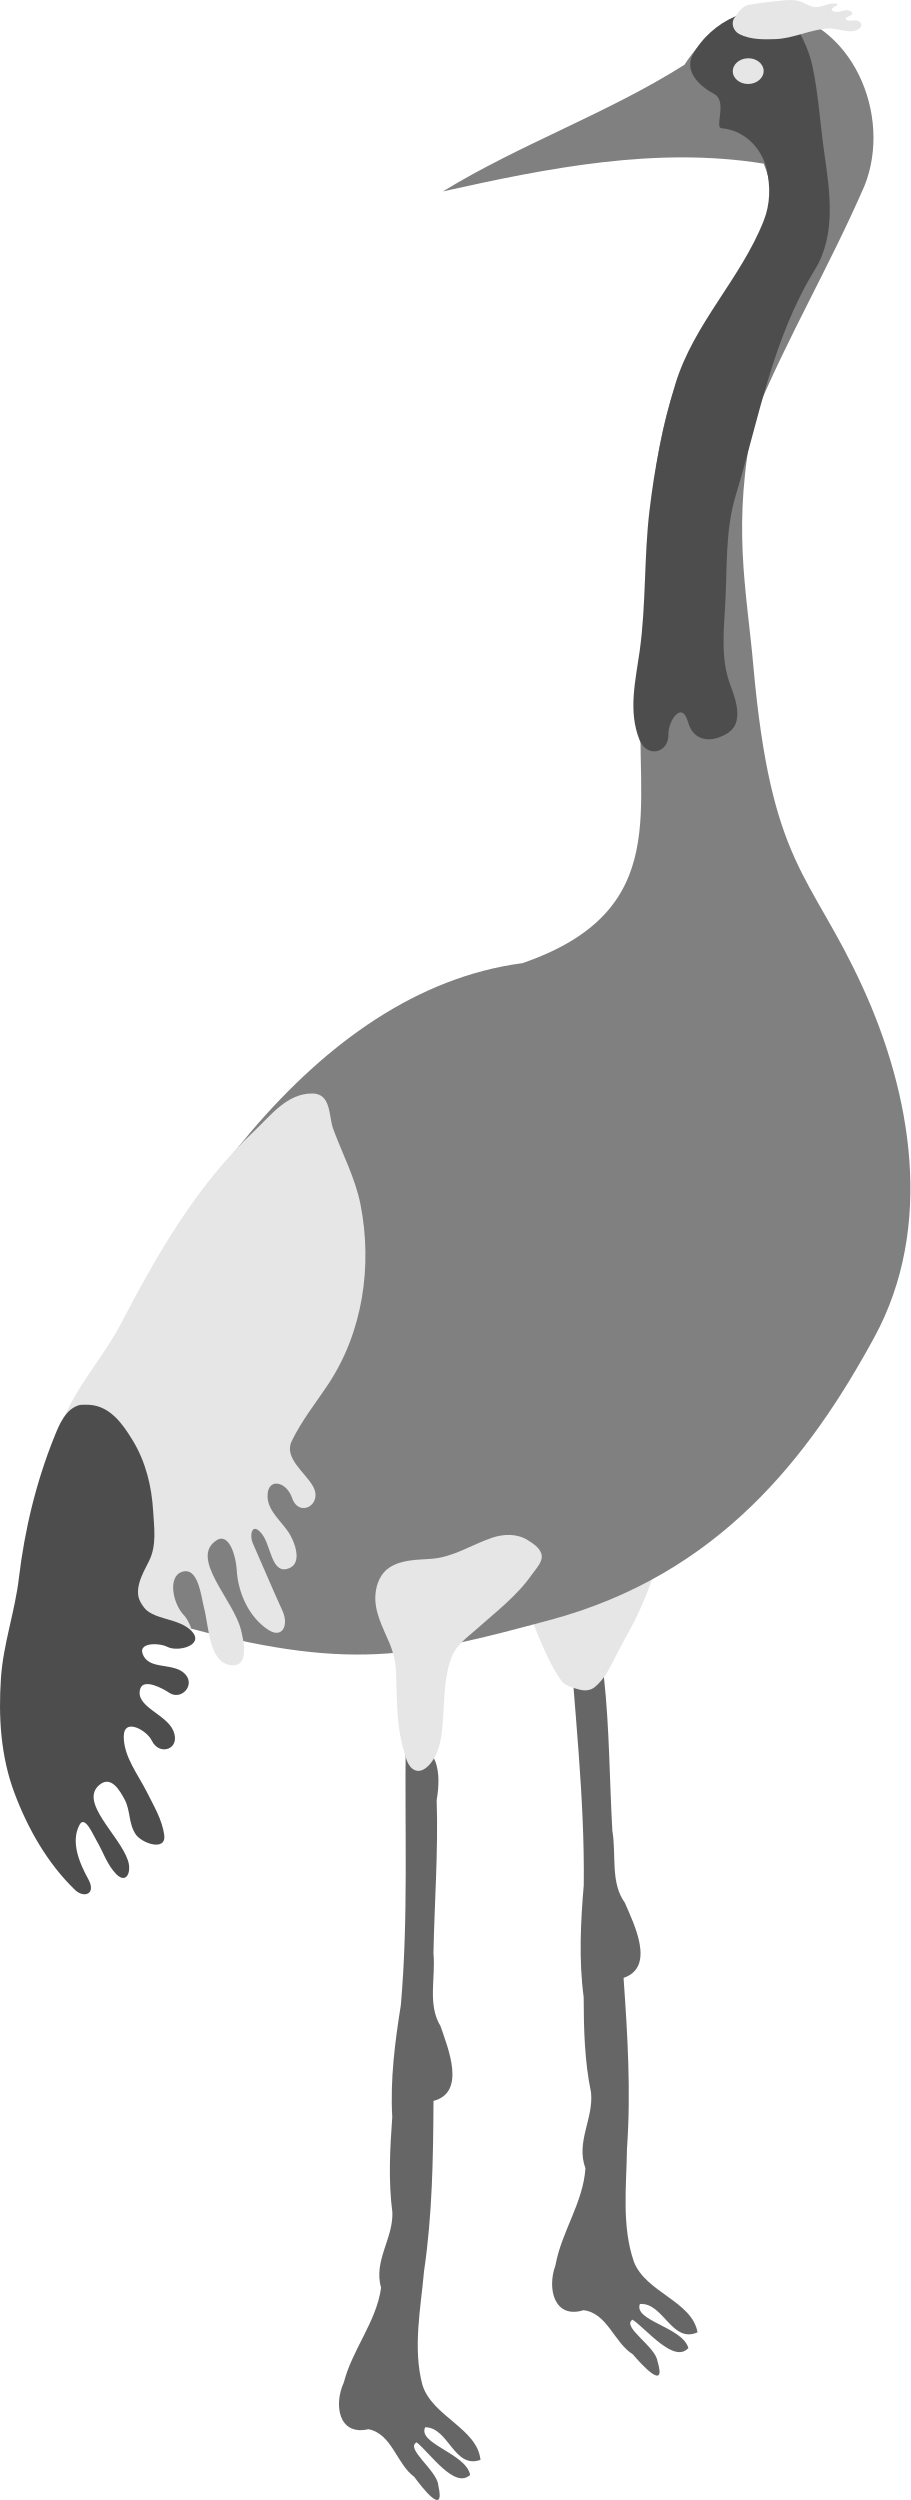
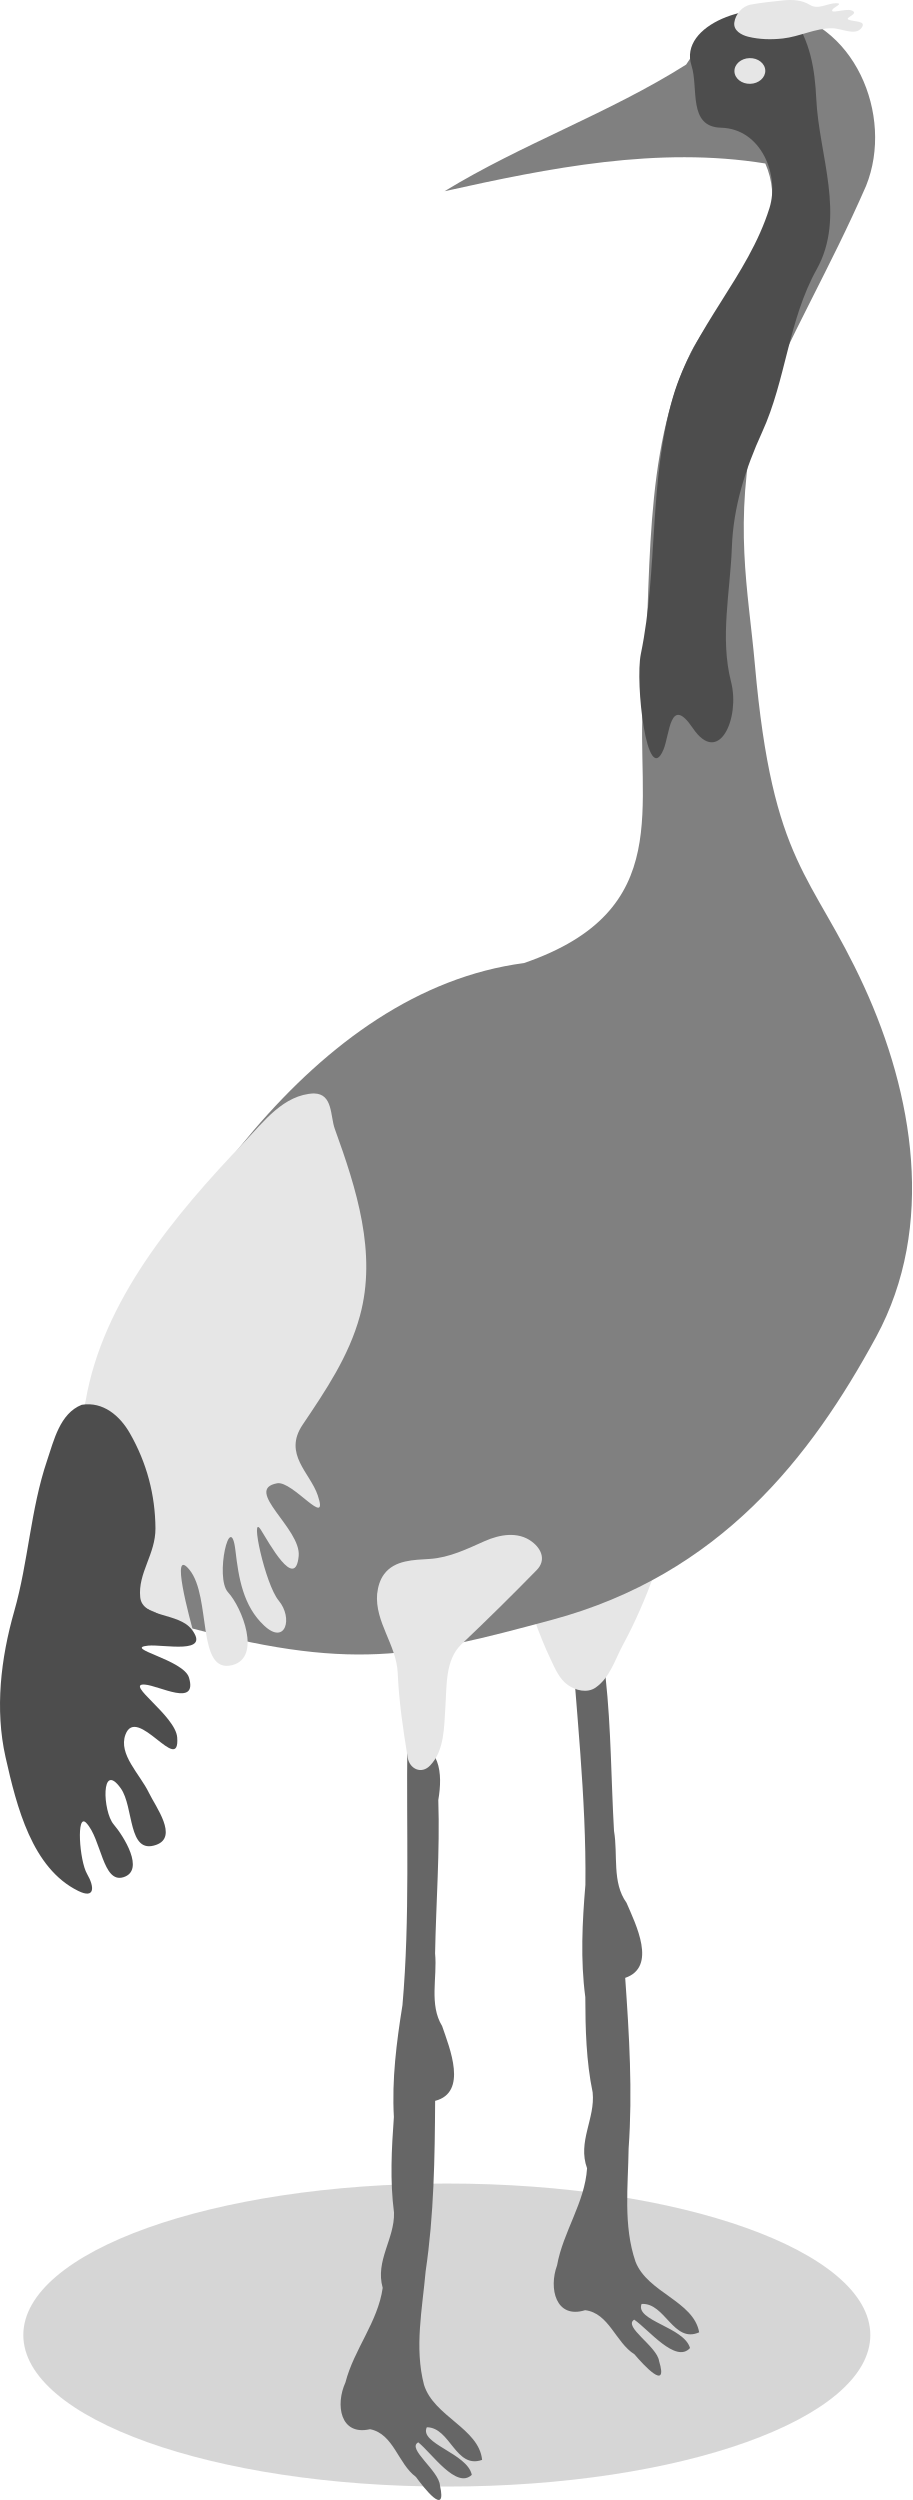
- <svg xmlns="http://www.w3.org/2000/svg" width="49.203mm" height="135.114mm" viewBox="0 0 49.203 135.114" version="1.1" id="svg5">
+ <svg xmlns="http://www.w3.org/2000/svg" width="26.112mm" height="71.575mm" viewBox="0 0 26.112 71.575" version="1.1" id="svg5">
  <defs id="defs2">
    </defs>
-   <g id="layer1" transform="translate(-28.67125,-0.9818355)">
+   <g id="layer1" transform="translate(-28.62557,-0.9866155)">
    <g id="g3263">
-       <g id="g7932">
-         <path id="path3162-0" style="fill:#666666;stroke:none;stroke-width:0.87" d="m 59.41,88.639 c 0.293,4.736 0.867,9.467 0.811,14.216 -0.169,2.018 -0.272,4.047 -0.005,6.063 0.005,1.729 0.046,3.457 0.398,5.156 0.144,1.414 -0.828,2.659 -0.303,4.095 -0.118,1.855 -1.296,3.429 -1.621,5.247 -0.46,1.244 -0.07,2.913 1.517,2.422 1.293,0.157 1.646,1.747 2.666,2.385 0.465,0.549 1.849,2.071 1.33,0.363 -0.111,-0.797 -1.965,-1.86 -1.344,-2.236 0.775,0.529 2.246,2.387 3.016,1.533 -0.32,-1.138 -2.982,-1.471 -2.618,-2.381 1.271,-0.09 1.718,2.154 3.113,1.532 -0.299,-1.685 -2.781,-2.138 -3.438,-3.809 -0.672,-1.95 -0.402,-4.092 -0.375,-6.124 0.219,-3.073 0.031,-6.153 -0.185,-9.222 1.735,-0.592 0.569,-2.9 0.071,-4.058 -0.796,-1.105 -0.453,-2.59 -0.676,-3.885 -0.157,-2.761 -0.154,-5.532 -0.453,-8.283 0.138,-1.442 -0.107,-3.069 -1.905,-3.012 z" />
-         <g id="g3245" transform="matrix(1.289879,-0.0964545,0.09657081,1.291434,-24.75763,-23.15859)">
-           <path style="fill:#e6e6e6;stroke:none;stroke-width:0.7" d="m 63.302,86.277 c -0.693,1.777 -1.313,3.608 -2.36,5.216 -0.214,0.329 -0.431,0.655 -0.635,0.992 -0.272,0.45 -0.54,0.932 -0.981,1.242 -0.195,0.137 -0.446,0.132 -0.663,0.051 -0.265,-0.098 -0.575,-0.183 -0.728,-0.447 -0.347,-0.596 -0.585,-1.249 -0.8,-1.902 -0.254,-0.773 -0.475,-1.558 -0.617,-2.36 -0.036,-0.206 0.006,-0.408 0.112,-0.592 0.161,-0.281 0.291,-0.587 0.506,-0.83 0.677,-0.766 1.598,-1.249 2.477,-1.745 0.417,-0.235 0.89,-0.348 1.355,-0.438 0.621,-0.12 1.269,-0.24 1.895,-0.108 0.243,0.051 0.573,0.184 0.57,0.464 -0.002,0.162 -0.101,0.301 -0.132,0.456 z" id="path3158" />
+       <ellipse style="opacity:0.2;fill:#333333;stroke-width:4" id="path10197" cx="41.418" cy="67.839" rx="12.125" ry="4.338" />
+       <g id="g2024" transform="matrix(0.5297734,0,0,0.5297734,13.48199,0.4616868)">
+         <g id="g7932">
+           <path id="path3162-0" style="fill:#666666;stroke:none;stroke-width:0.87" d="m 59.41,88.639 c 0.293,4.736 0.867,9.467 0.811,14.216 -0.169,2.018 -0.272,4.047 -0.005,6.063 0.005,1.729 0.046,3.457 0.398,5.156 0.144,1.414 -0.828,2.659 -0.303,4.095 -0.118,1.855 -1.296,3.429 -1.621,5.247 -0.46,1.244 -0.07,2.913 1.517,2.422 1.293,0.157 1.646,1.747 2.666,2.385 0.465,0.549 1.849,2.071 1.33,0.363 -0.111,-0.797 -1.965,-1.86 -1.344,-2.236 0.775,0.529 2.246,2.387 3.016,1.533 -0.32,-1.138 -2.982,-1.471 -2.618,-2.381 1.271,-0.09 1.718,2.154 3.113,1.532 -0.299,-1.685 -2.781,-2.138 -3.438,-3.809 -0.672,-1.95 -0.402,-4.092 -0.375,-6.124 0.219,-3.073 0.031,-6.153 -0.185,-9.222 1.735,-0.592 0.569,-2.9 0.071,-4.058 -0.796,-1.105 -0.453,-2.59 -0.676,-3.885 -0.157,-2.761 -0.154,-5.532 -0.453,-8.283 0.138,-1.442 -0.107,-3.069 -1.905,-3.012 z" />
+           <g id="g3245" transform="matrix(1.289879,-0.0964545,0.09657081,1.291434,-24.75763,-23.15859)">
+             <path style="fill:#e6e6e6;stroke:none;stroke-width:0.7" d="m 63.302,86.277 c -0.768,1.985 -1.575,3.966 -2.737,5.773 -0.38,0.591 -0.645,1.325 -1.271,1.696 -0.375,0.222 -0.852,0.054 -1.148,-0.189 -0.341,-0.279 -0.486,-0.727 -0.64,-1.124 -0.419,-1.08 -0.694,-2.209 -0.984,-3.333 -0.104,-0.405 0.179,-0.744 0.363,-1.074 0.389,-0.697 1.067,-1.177 1.743,-1.564 0.605,-0.346 1.201,-0.731 1.891,-0.891 0.797,-0.185 1.639,-0.365 2.455,-0.185 0.461,0.102 0.552,0.506 0.328,0.892 z" id="path3158" />
+           </g>
        </g>
-       </g>
-       <path id="path1997" style="fill:#808080;stroke:none;stroke-width:0.7" d="m 65.663,4.483 c -4.164,2.631 -8.856,4.276 -13.056,6.843 5.664,-1.259 11.528,-2.438 17.337,-1.5 1.63,3.738 -2.472,7.194 -4.021,10.198 -2.649,5.406 -2.099,12.481 -2.575,18.712 -0.435,5.695 1.828,11.454 -6.442,14.3 -11.395,1.506 -19.493,14.261 -24.157,24.934 -2.319,5.51 -0.772,9.093 5.333,10.785 9.495,2.632 12.894,1.774 20.309,-0.218 9.122,-2.451 14.022,-8.819 17.538,-15.289 3.263,-6.005 1.987,-13.19 -0.641,-18.93 -2.83,-6.181 -4.938,-6.495 -5.906,-17.394 -0.363,-4.092 -1.177,-7.592 0.048,-13.383 1.888,-4.508 4.003,-8.024 5.959,-12.505 1.538,-3.812 -0.657,-9.035 -5.012,-9.468 -1.996,-0.091 -3.693,1.32 -4.714,2.916 z" />
-       <path style="fill:#e6e6e6;stroke:none;stroke-width:0.7" d="m 45.56,60.081 c -1.366,-0.019 -2.252,1.183 -3.149,2.028 -3.118,2.937 -5.278,6.71 -7.238,10.477 -1.271,2.443 -3.942,4.897 -3.283,7.573 0.237,0.962 1.604,0.388 2.36,0.403 1.093,0.023 1.12,1.398 1.31,2.188 0.323,1.341 0.064,2.771 0.414,4.092 0.342,1.288 1.46,2.04 2.508,2.717 1.054,0.68 0.519,-0.882 0.135,-1.276 -0.606,-0.621 -0.894,-2.082 -0.117,-2.347 0.885,-0.301 1.033,1.294 1.196,1.931 0.282,1.107 0.27,2.961 1.448,3.108 1.024,0.127 0.7,-1.308 0.547,-1.92 -0.405,-1.612 -2.809,-3.89 -1.307,-4.832 0.684,-0.429 1.044,0.919 1.078,1.564 0.065,1.252 0.638,2.571 1.695,3.272 0.77,0.511 1.141,-0.23 0.778,-1.025 -0.547,-1.198 -1.022,-2.337 -1.596,-3.636 -0.203,-0.46 -0.046,-1.214 0.506,-0.487 0.456,0.599 0.503,2.034 1.296,1.874 0.873,-0.176 0.541,-1.259 0.222,-1.83 -0.395,-0.707 -1.22,-1.258 -1.232,-2.107 -0.015,-1.023 1.015,-0.819 1.322,0.084 0.378,1.111 1.697,0.366 1.132,-0.626 -0.437,-0.767 -1.582,-1.532 -1.149,-2.434 0.525,-1.096 1.302,-2.064 1.975,-3.079 1.869,-2.818 2.393,-6.396 1.746,-9.702 -0.281,-1.434 -0.979,-2.735 -1.479,-4.101 -0.247,-0.675 -0.096,-1.898 -1.116,-1.91 z" id="path3150" />
-       <path style="fill:#4d4d4d;stroke:none;stroke-width:0.7" d="m 33.001,76.909 c -0.78,0.192 -1.125,1.058 -1.394,1.726 -0.985,2.445 -1.606,5.037 -1.916,7.645 -0.215,1.816 -0.843,3.545 -0.968,5.384 -0.142,2.093 -0.018,4.231 0.729,6.222 0.727,1.936 1.779,3.788 3.265,5.231 0.486,0.472 1.177,0.241 0.724,-0.579 -0.48,-0.871 -0.966,-2.023 -0.467,-2.94 0.283,-0.52 0.717,0.525 0.897,0.827 0.363,0.61 0.584,1.335 1.077,1.84 0.554,0.567 0.848,-0.107 0.636,-0.738 -0.464,-1.381 -2.687,-3.174 -1.517,-4.098 0.609,-0.481 1.069,0.297 1.344,0.816 0.317,0.6 0.202,1.283 0.59,1.87 0.325,0.491 1.67,0.952 1.546,0.037 -0.111,-0.816 -0.554,-1.549 -0.917,-2.278 -0.487,-0.979 -1.27,-1.933 -1.27,-3.036 -2.43e-4,-1.059 1.258,-0.331 1.517,0.219 0.402,0.85 1.587,0.472 1.162,-0.535 -0.386,-0.915 -2.092,-1.303 -1.786,-2.272 0.179,-0.566 1.187,-0.034 1.564,0.219 0.633,0.424 1.395,-0.372 0.895,-0.97 -0.566,-0.678 -1.849,-0.259 -2.268,-0.994 -0.451,-0.794 0.856,-0.735 1.259,-0.523 0.586,0.309 2.022,-0.085 1.343,-0.825 -0.714,-0.778 -2.139,-0.572 -2.702,-1.417 -0.522,-0.784 0.024,-1.679 0.384,-2.398 0.419,-0.837 0.273,-1.798 0.22,-2.693 -0.079,-1.339 -0.399,-2.666 -1.115,-3.837 -0.523,-0.856 -1.193,-1.823 -2.308,-1.904 -0.176,-0.013 -0.352,-0.01 -0.528,0.002 z" id="path2798" />
-       <path style="fill:#4d4d4d;stroke:none;stroke-width:0.7" d="m 71.363,1.79 c -1.92,-0.817 -4.26,0.329 -5.248,2.142 -0.505,0.926 0.431,1.753 1.139,2.119 0.759,0.392 0.007,1.825 0.415,1.861 1.202,0.105 2.167,1.033 2.437,2.229 0.209,0.926 0.197,1.869 -0.161,2.774 -1.236,3.128 -3.78,5.558 -4.772,8.816 -0.683,2.244 -1.13,4.55 -1.404,6.882 -0.295,2.512 -0.178,5.063 -0.528,7.566 -0.218,1.564 -0.632,3.224 -0.011,4.784 0.398,1 1.594,0.735 1.567,-0.303 -0.018,-0.688 0.718,-1.86 1.06,-0.652 0.281,0.992 1.159,1.178 2.101,0.623 0.947,-0.557 0.481,-1.834 0.184,-2.627 -0.52,-1.388 -0.36,-2.89 -0.276,-4.334 0.114,-1.969 -0.01,-4 0.561,-5.887 1.254,-4.143 1.976,-8.462 4.295,-12.246 1.16,-1.893 0.793,-4.242 0.494,-6.325 C 72.994,7.653 72.905,6.069 72.572,4.519 72.362,3.539 71.853,2.654 71.363,1.79 Z" id="path2865" />
-       <ellipse style="fill:#e6e6e6;stroke:none;stroke-width:0.7" id="path2921" cx="68.966" cy="6.559" rx="0.834" ry="0.695" transform="rotate(-1.438086)" />
-       <path style="fill:#e6e6e6;stroke:none;stroke-width:0.7" d="m 69.164,1.238 c -0.378,0.06 -0.589,0.41 -0.8,0.708 -0.212,0.299 -0.046,0.73 0.282,0.889 0.6,0.292 1.286,0.285 1.936,0.261 0.968,-0.035 1.859,-0.511 2.82,-0.573 0.576,-0.037 1.256,0.357 1.728,-0.006 0.161,-0.124 0.103,-0.332 -0.094,-0.409 -0.204,-0.08 -0.465,0.061 -0.635,-0.065 -0.107,-0.079 0.161,-0.186 0.235,-0.221 0.245,-0.12 -0.004,-0.288 -0.187,-0.29 -0.249,-0.003 -0.512,0.173 -0.746,0.054 -0.233,-0.118 0.08,-0.226 0.184,-0.305 0.177,-0.134 -0.172,-0.118 -0.265,-0.106 -0.37,0.048 -0.743,0.288 -1.112,0.15 -0.194,-0.073 -0.368,-0.187 -0.565,-0.255 -0.31,-0.108 -0.643,-0.098 -0.967,-0.062 -0.605,0.065 -1.213,0.12 -1.812,0.232 z" id="path3142" />
-       <g id="g3249" transform="matrix(1.223566,0,0,1.263263,-9.161061,-23.28741)">
-         <path id="path3162" style="fill:#666666;stroke:none;stroke-width:0.7" d="m 48.842,93.73 c -0.054,3.756 0.122,7.525 -0.217,11.269 -0.263,1.583 -0.472,3.178 -0.379,4.785 -0.102,1.365 -0.176,2.731 0.006,4.094 0.03,1.124 -0.839,2.049 -0.5,3.215 -0.211,1.457 -1.268,2.629 -1.645,4.044 -0.452,0.955 -0.237,2.295 1.087,2.002 1.044,0.201 1.234,1.478 2.026,2.042 0.345,0.461 1.379,1.745 1.061,0.366 -0.041,-0.636 -1.486,-1.586 -0.957,-1.845 0.599,0.464 1.683,2.018 2.363,1.39 -0.19,-0.918 -2.339,-1.339 -1.986,-2.036 1.042,0.005 1.267,1.803 2.442,1.395 -0.139,-1.348 -2.134,-1.854 -2.567,-3.212 -0.427,-1.579 -0.074,-3.254 0.073,-4.856 0.368,-2.412 0.405,-4.855 0.419,-7.29 1.451,-0.363 0.643,-2.255 0.309,-3.199 -0.581,-0.92 -0.209,-2.071 -0.311,-3.107 0.043,-2.189 0.216,-4.376 0.142,-6.565 0.202,-1.13 0.103,-2.429 -1.366,-2.492 z" />
-         <path style="fill:#e6e6e6;stroke:none;stroke-width:0.7" d="m 47.507,87.389 c -0.078,0.755 0.321,1.439 0.61,2.106 0.173,0.4 0.282,0.826 0.298,1.267 0.041,1.108 0.008,2.246 0.333,3.311 0.096,0.314 0.168,0.725 0.489,0.867 0.291,0.128 0.572,-0.119 0.737,-0.332 0.421,-0.543 0.47,-1.263 0.52,-1.922 0.067,-0.88 0.041,-1.797 0.396,-2.625 0.21,-0.492 0.668,-0.796 1.058,-1.133 0.862,-0.745 1.804,-1.433 2.472,-2.361 0.19,-0.265 0.527,-0.578 0.404,-0.904 -0.097,-0.259 -0.362,-0.416 -0.587,-0.556 -0.476,-0.295 -1.072,-0.274 -1.591,-0.104 -0.884,0.291 -1.691,0.822 -2.646,0.897 -0.634,0.049 -1.321,0.023 -1.88,0.375 -0.38,0.24 -0.571,0.683 -0.614,1.117 z" id="path3154" />
+         <path id="path1997" style="fill:#808080;stroke:none;stroke-width:0.7" d="m 65.663,4.483 c -4.164,2.631 -8.856,4.276 -13.056,6.843 5.664,-1.259 11.528,-2.438 17.337,-1.5 1.63,3.738 -2.472,7.194 -4.021,10.198 -2.649,5.406 -2.099,12.481 -2.575,18.712 -0.435,5.695 1.828,11.454 -6.442,14.3 -11.395,1.506 -19.493,14.261 -24.157,24.934 -2.319,5.51 -0.772,9.093 5.333,10.785 9.495,2.632 12.894,1.774 20.309,-0.218 9.122,-2.451 14.022,-8.819 17.538,-15.289 3.263,-6.005 1.987,-13.19 -0.641,-18.93 -2.83,-6.181 -4.938,-6.495 -5.906,-17.394 -0.363,-4.092 -1.177,-7.592 0.048,-13.383 1.888,-4.508 4.003,-8.024 5.959,-12.505 1.538,-3.812 -0.657,-9.035 -5.012,-9.468 -1.996,-0.091 -3.693,1.32 -4.714,2.916 z" />
+         <path style="fill:#e6e6e6;stroke:none;stroke-width:0.7" d="m 45.56,60.081 c -1.642,0.062 -2.716,1.52 -3.751,2.605 -3.815,3.999 -7.669,8.608 -8.595,14.005 -0.21,1.224 -2.303,4.038 -1.035,3.915 1.475,-0.144 2.471,-0.104 3.301,1.804 0.784,1.802 -0.722,5.01 1.314,5.635 0.8,0.246 2.588,2.362 2.336,1.477 -0.325,-1.142 -1.368,-5.01 -0.3,-3.69 1.193,1.474 0.361,5.65 2.313,5.144 1.588,-0.411 0.524,-3.114 -0.234,-3.935 -0.729,-0.789 0.134,-4.552 0.401,-2.246 0.168,1.45 0.41,2.991 1.56,4.057 1.147,1.063 1.564,-0.417 0.775,-1.364 -0.731,-0.878 -1.572,-4.787 -0.965,-3.826 0.425,0.672 1.868,3.34 2.047,1.417 0.137,-1.476 -3.016,-3.589 -1.165,-3.929 0.839,-0.154 2.824,2.521 2.196,0.654 -0.412,-1.226 -1.887,-2.227 -0.819,-3.816 1.24,-1.845 2.5,-3.697 3.098,-5.89 0.922,-3.385 -0.182,-6.851 -1.36,-10.104 -0.248,-0.685 -0.097,-1.893 -1.116,-1.91 z" id="path3150" />
+         <path style="fill:#4d4d4d;stroke:none;stroke-width:0.7" d="m 33.001,76.909 c -1.179,0.467 -1.504,1.924 -1.873,3.015 -0.893,2.643 -1.011,5.473 -1.774,8.142 -0.727,2.545 -1.05,5.295 -0.471,7.878 0.607,2.703 1.438,6.014 3.932,7.237 0.907,0.445 0.884,-0.213 0.476,-0.918 -0.418,-0.721 -0.59,-3.326 -0.048,-2.762 0.828,0.865 0.884,3.295 2.016,2.937 1.174,-0.372 0.005,-2.226 -0.533,-2.856 -0.593,-0.695 -0.697,-3.46 0.384,-1.949 0.722,1.009 0.371,3.602 1.912,3.059 1.215,-0.427 -0.025,-2.057 -0.392,-2.819 -0.486,-1.01 -1.659,-2.072 -1.266,-3.138 0.609,-1.653 2.952,2.25 2.797,0.15 -0.087,-1.172 -2.871,-2.94 -1.748,-2.856 0.79,0.059 2.856,1.232 2.387,-0.373 -0.285,-0.976 -3.619,-1.592 -2.206,-1.732 0.816,-0.08 3.409,0.505 2.35,-0.875 -0.71,-0.925 -2.666,-0.615 -2.781,-1.738 -0.134,-1.316 0.832,-2.325 0.823,-3.727 -0.012,-1.794 -0.463,-3.532 -1.385,-5.141 -0.539,-0.941 -1.442,-1.722 -2.601,-1.534 z" id="path2798" />
+         <path style="fill:#4d4d4d;stroke:none;stroke-width:0.7" d="m 71.363,1.79 c -2.093,-0.88 -6.121,0.536 -5.408,2.745 0.392,1.217 -0.208,3.314 1.598,3.358 2.171,0.053 3.171,2.559 2.617,4.337 -1.152,3.697 -4.114,6.444 -5.216,10.222 -1.314,4.502 -0.797,9.316 -1.736,13.878 -0.32,1.554 0.333,7.281 1.22,5.176 0.349,-0.828 0.347,-3.001 1.588,-1.166 1.414,2.091 2.568,-0.551 2.066,-2.506 -0.608,-2.37 -0.043,-4.86 0.045,-7.271 0.079,-2.181 0.726,-4.231 1.636,-6.221 1.286,-2.812 1.417,-6.049 2.951,-8.804 1.583,-2.842 0.119,-6.166 -0.025,-9.19 -0.079,-1.654 -0.327,-3.158 -1.336,-4.558 z" id="path2865" />
+         <ellipse style="fill:#e6e6e6;stroke:none;stroke-width:0.7" id="path2921" cx="68.966" cy="6.559" rx="0.834" ry="0.695" transform="rotate(-1.438086)" />
+         <path style="fill:#e6e6e6;stroke:none;stroke-width:0.7" d="m 69.164,1.238 c -0.469,0.082 -0.829,0.52 -0.894,0.959 -0.066,0.447 0.38,0.687 0.751,0.779 0.608,0.15 1.247,0.162 1.866,0.095 0.906,-0.099 1.751,-0.558 2.666,-0.553 0.524,0.003 1.235,0.42 1.576,-0.002 C 75.476,2.087 74.686,2.183 74.428,2.047 74.229,1.942 75.053,1.729 74.607,1.555 74.282,1.428 73.337,1.801 73.596,1.479 73.683,1.372 74.173,1.168 73.777,1.164 73.302,1.16 72.807,1.537 72.357,1.257 71.93,0.992 71.414,0.959 70.918,1.012 70.332,1.075 69.744,1.13 69.164,1.238 Z" id="path3142" />
+         <g id="g3249" transform="matrix(1.223566,0,0,1.263263,-9.161061,-23.28741)">
+           <path id="path3162" style="fill:#666666;stroke:none;stroke-width:0.7" d="m 48.842,93.73 c -0.054,3.756 0.122,7.525 -0.217,11.269 -0.263,1.583 -0.472,3.178 -0.379,4.785 -0.102,1.365 -0.176,2.731 0.006,4.094 0.03,1.124 -0.839,2.049 -0.5,3.215 -0.211,1.457 -1.268,2.629 -1.645,4.044 -0.452,0.955 -0.237,2.295 1.087,2.002 1.044,0.201 1.234,1.478 2.026,2.042 0.345,0.461 1.379,1.745 1.061,0.366 -0.041,-0.636 -1.486,-1.586 -0.957,-1.845 0.599,0.464 1.683,2.018 2.363,1.39 -0.19,-0.918 -2.339,-1.339 -1.986,-2.036 1.042,0.005 1.267,1.803 2.442,1.395 -0.139,-1.348 -2.134,-1.854 -2.567,-3.212 -0.427,-1.579 -0.074,-3.254 0.073,-4.856 0.368,-2.412 0.405,-4.855 0.419,-7.29 1.451,-0.363 0.643,-2.255 0.309,-3.199 -0.581,-0.92 -0.209,-2.071 -0.311,-3.107 0.043,-2.189 0.216,-4.376 0.142,-6.565 0.202,-1.13 0.103,-2.429 -1.366,-2.492 z" />
+           <path style="fill:#e6e6e6;stroke:none;stroke-width:0.7" d="m 47.507,87.389 c -0.11,1.226 0.854,2.188 0.909,3.407 0.055,1.212 0.235,2.412 0.442,3.62 0.081,0.472 0.603,0.723 0.99,0.329 0.638,-0.652 0.612,-1.64 0.672,-2.488 0.065,-0.92 -0.012,-2.033 0.71,-2.697 1.127,-1.036 2.231,-2.09 3.327,-3.177 0.396,-0.393 0.25,-0.875 -0.219,-1.216 -0.615,-0.446 -1.424,-0.302 -2.079,-0.021 -0.778,0.334 -1.555,0.708 -2.425,0.763 -0.702,0.044 -1.551,0.041 -2.02,0.652 -0.183,0.238 -0.271,0.535 -0.305,0.83 z" id="path3154" />
+         </g>
      </g>
    </g>
  </g>
</svg>
